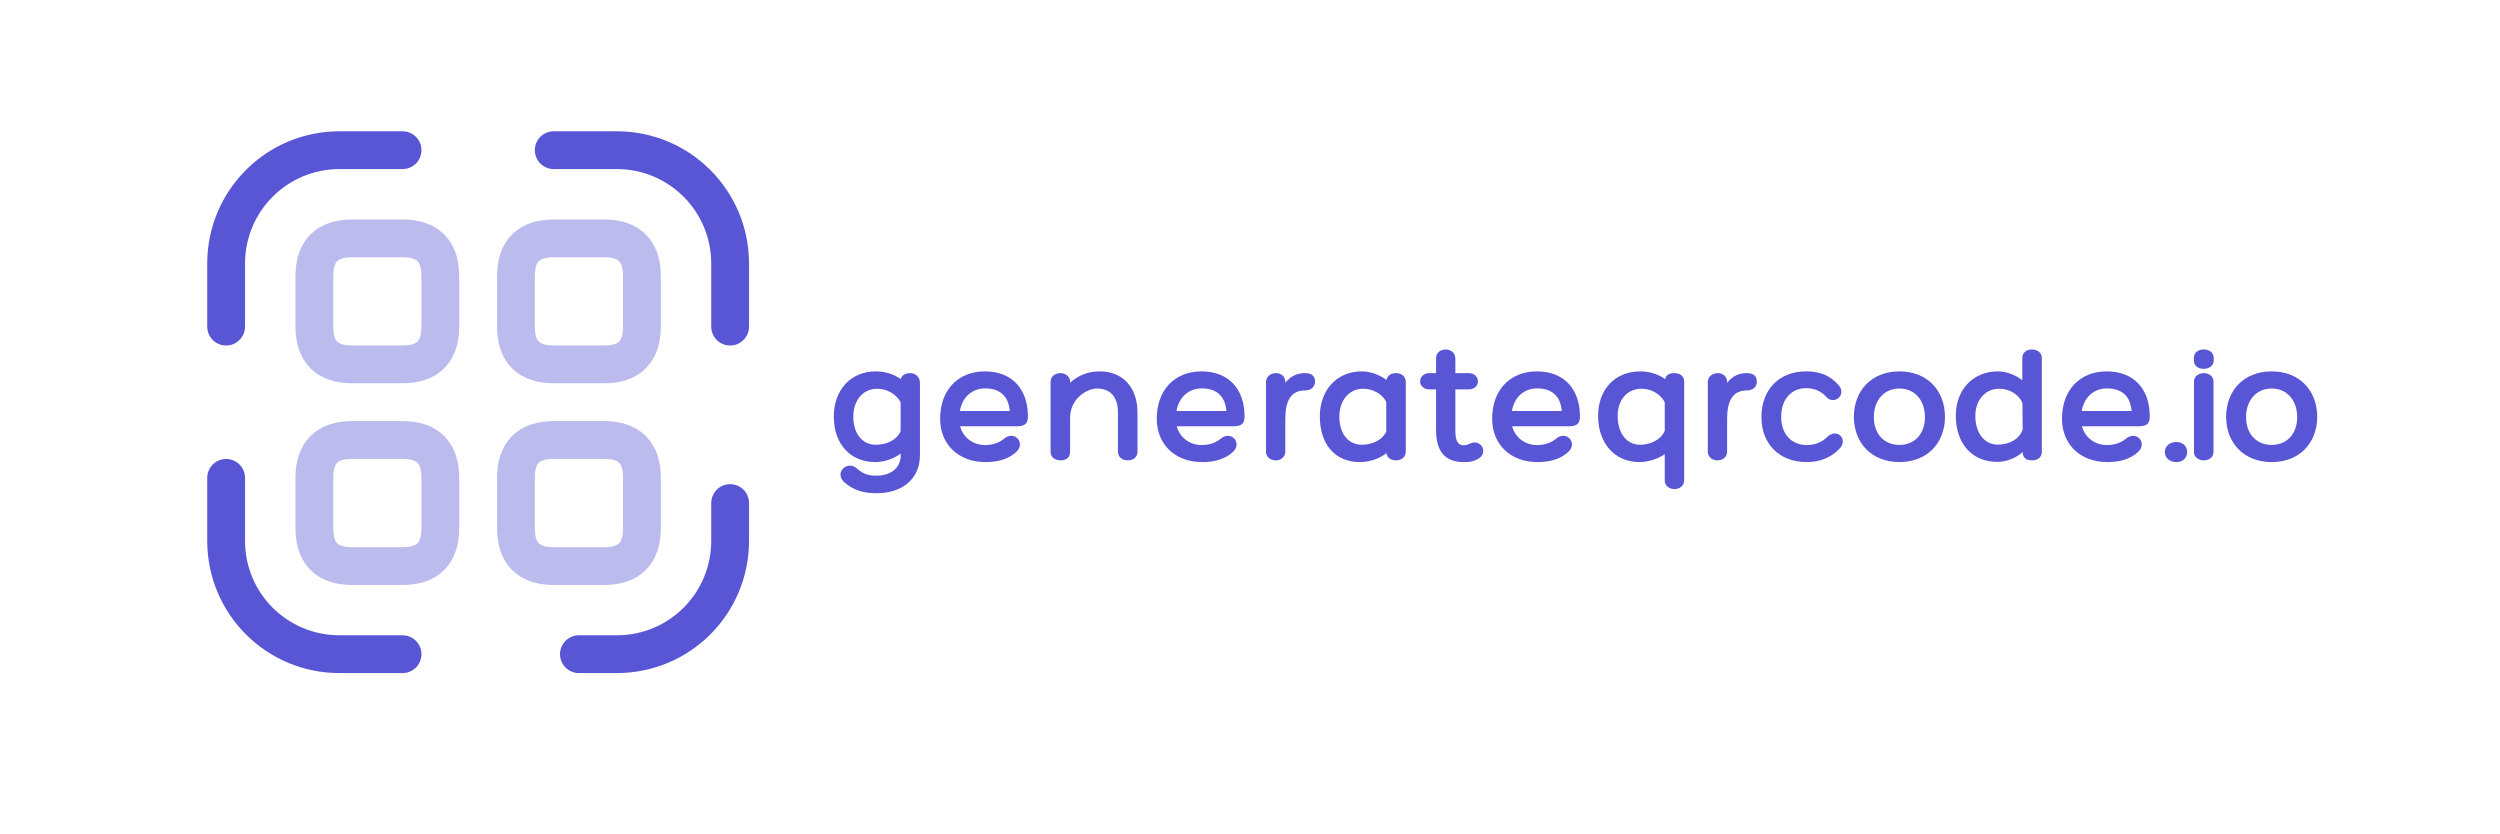
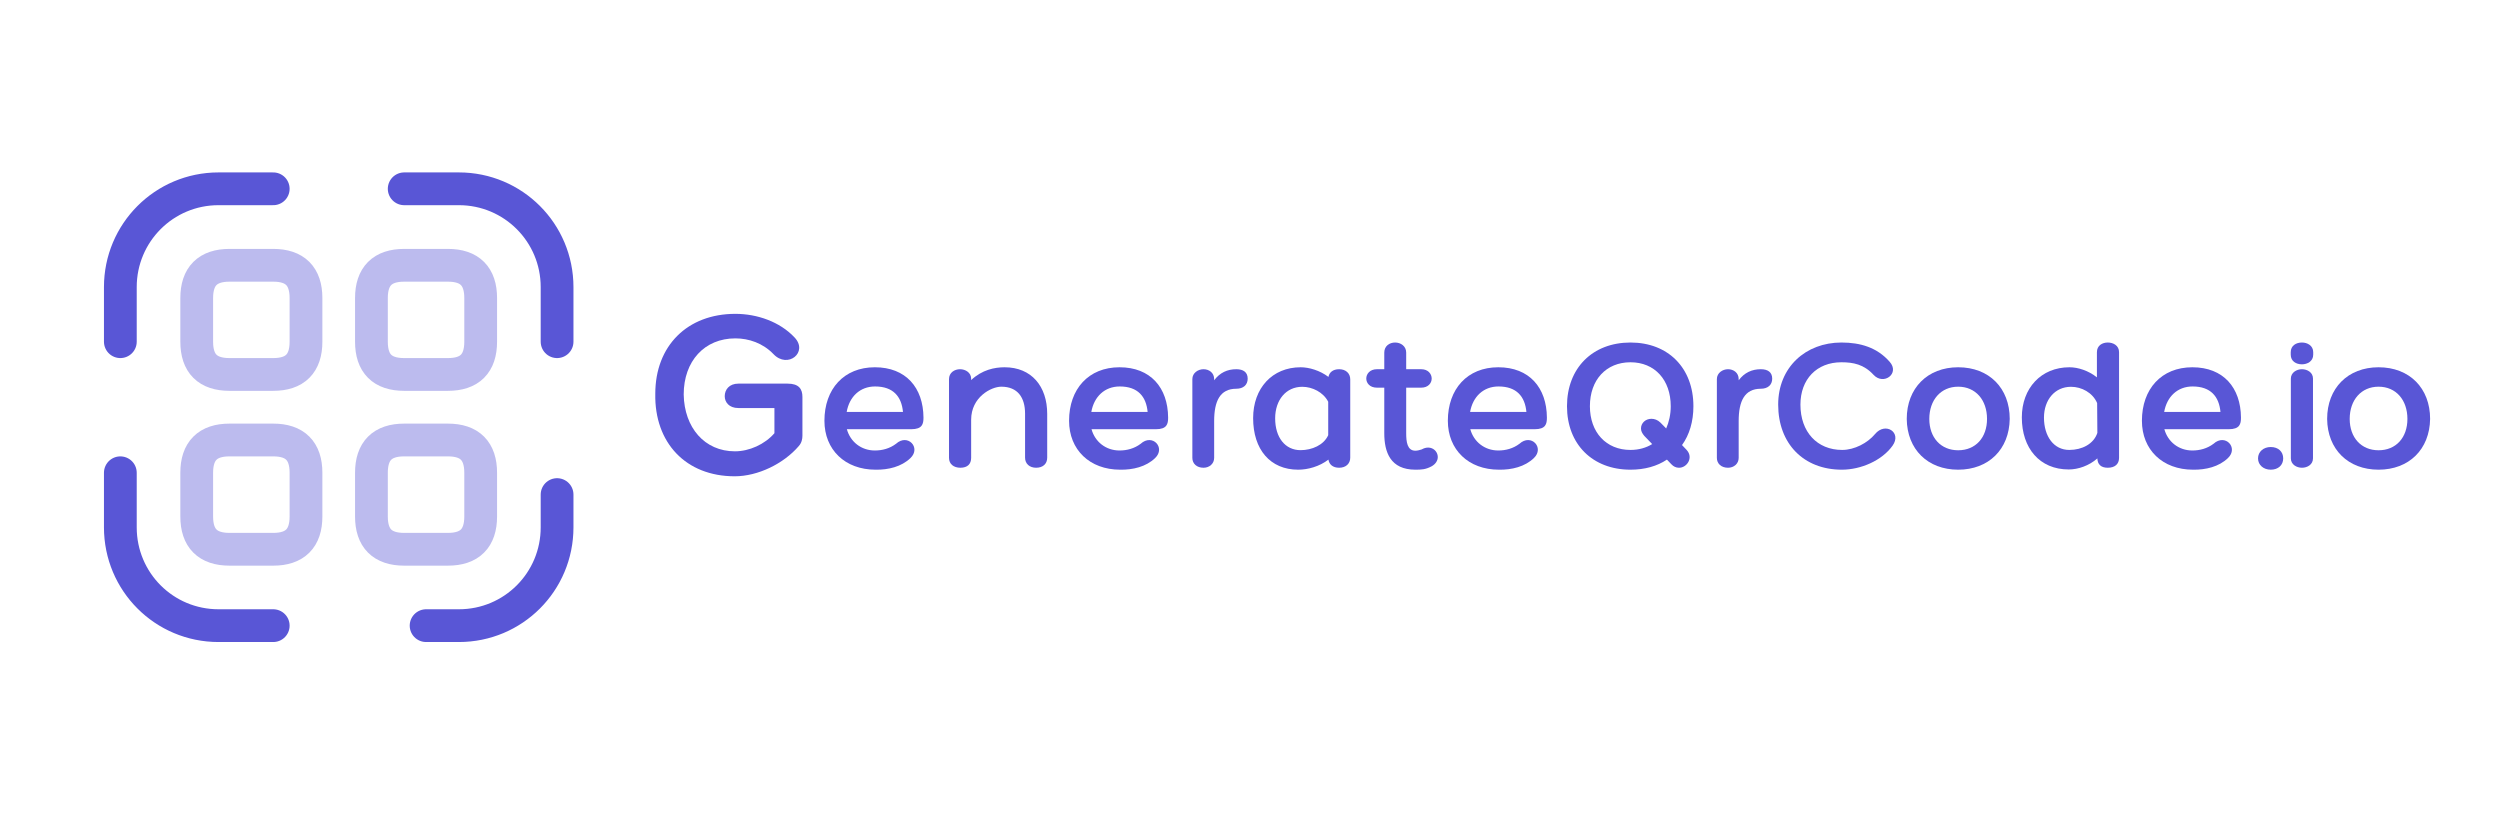
<svg xmlns="http://www.w3.org/2000/svg" width="120" zoomAndPan="magnify" viewBox="0 0 90 30" height="40" preserveAspectRatio="xMidYMid meet" version="1.0">
  <defs>
    <g />
  </defs>
-   <path stroke-linecap="round" transform="matrix(0.907258, 0, 0, 0.907258, 6.325031, 3.592744)" fill="none" stroke-linejoin="round" d="M 2.001 9 L 2.001 6.498 C 2.001 4.01 4.012 1.999 6.5 1.999 L 9.002 1.999 " stroke="#5956d6" stroke-width="1.5" stroke-opacity="1" stroke-miterlimit="4" />
-   <path stroke-linecap="round" transform="matrix(0.907258, 0, 0, 0.907258, 6.325031, 3.592744)" fill="none" stroke-linejoin="round" d="M 15 1.999 L 17.501 1.999 C 19.99 1.999 22 4.01 22 6.498 L 22 9 " stroke="#5956d6" stroke-width="1.5" stroke-opacity="1" stroke-miterlimit="4" />
-   <path stroke-linecap="round" transform="matrix(0.907258, 0, 0, 0.907258, 6.325031, 3.592744)" fill="none" stroke-linejoin="round" d="M 22 16.001 L 22 17.499 C 22 19.992 19.99 21.998 17.501 21.998 L 15.999 21.998 " stroke="#5956d6" stroke-width="1.5" stroke-opacity="1" stroke-miterlimit="4" />
-   <path stroke-linecap="round" transform="matrix(0.907258, 0, 0, 0.907258, 6.325031, 3.592744)" fill="none" stroke-linejoin="round" d="M 9.002 21.998 L 6.5 21.998 C 4.012 21.998 2.001 19.992 2.001 17.499 L 2.001 15.002 " stroke="#5956d6" stroke-width="1.5" stroke-opacity="1" stroke-miterlimit="4" />
-   <path stroke-linecap="round" transform="matrix(0.907258, 0, 0, 0.907258, 6.325031, 3.592744)" fill="none" stroke-linejoin="round" d="M 10.5 7.002 L 10.5 9 C 10.5 9.999 10.001 10.498 9.002 10.498 L 7 10.498 C 6.001 10.498 5.502 9.999 5.502 9 L 5.502 7.002 C 5.502 5.999 6.001 5.499 7 5.499 L 9.002 5.499 C 10.001 5.499 10.5 5.999 10.5 7.002 Z M 10.5 7.002 " stroke="#5956d6" stroke-width="1.5" stroke-opacity="0.4" stroke-miterlimit="4" />
-   <path stroke-linecap="round" transform="matrix(0.907258, 0, 0, 0.907258, 6.325031, 3.592744)" fill="none" stroke-linejoin="round" d="M 18.5 7.002 L 18.5 9 C 18.5 9.999 18.001 10.498 17.002 10.498 L 15 10.498 C 14.001 10.498 13.501 9.999 13.501 9 L 13.501 7.002 C 13.501 5.999 14.001 5.499 15 5.499 L 17.002 5.499 C 18.001 5.499 18.5 5.999 18.5 7.002 Z M 18.5 7.002 " stroke="#5956d6" stroke-width="1.5" stroke-opacity="0.4" stroke-miterlimit="4" />
-   <path stroke-linecap="round" transform="matrix(0.907258, 0, 0, 0.907258, 6.325031, 3.592744)" fill="none" stroke-linejoin="round" d="M 10.5 15.002 L 10.5 16.999 C 10.5 17.998 10.001 18.502 9.002 18.502 L 7 18.502 C 6.001 18.502 5.502 17.998 5.502 16.999 L 5.502 15.002 C 5.502 13.998 6.001 13.499 7 13.499 L 9.002 13.499 C 10.001 13.499 10.5 13.998 10.5 15.002 Z M 10.5 15.002 " stroke="#5956d6" stroke-width="1.5" stroke-opacity="0.4" stroke-miterlimit="4" />
-   <path stroke-linecap="round" transform="matrix(0.907258, 0, 0, 0.907258, 6.325031, 3.592744)" fill="none" stroke-linejoin="round" d="M 18.5 15.002 L 18.5 16.999 C 18.5 17.998 18.001 18.502 17.002 18.502 L 15 18.502 C 14.001 18.502 13.501 17.998 13.501 16.999 L 13.501 15.002 C 13.501 13.998 14.001 13.499 15 13.499 L 17.002 13.499 C 18.001 13.499 18.5 13.998 18.5 15.002 Z M 18.5 15.002 " stroke="#5956d6" stroke-width="1.5" stroke-opacity="0.4" stroke-miterlimit="4" />
+   <path stroke-linecap="round" transform="matrix(0.78629, 0, 0, 0.78629, 2.758063, 5.225808)" fill="none" stroke-linejoin="round" d="M 2.002 8.998 L 2.002 6.499 C 2.002 4.01 4.009 1.998 6.498 1.998 L 9.002 1.998 " stroke="#5956d6" stroke-width="1.5" stroke-opacity="1" stroke-miterlimit="4" />
+   <path stroke-linecap="round" transform="matrix(0.78629, 0, 0, 0.78629, 2.758063, 5.225808)" fill="none" stroke-linejoin="round" d="M 14.998 1.998 L 17.502 1.998 C 19.991 1.998 21.998 4.01 21.998 6.499 L 21.998 8.998 " stroke="#5956d6" stroke-width="1.5" stroke-opacity="1" stroke-miterlimit="4" />
+   <path stroke-linecap="round" transform="matrix(0.78629, 0, 0, 0.78629, 2.758063, 5.225808)" fill="none" stroke-linejoin="round" d="M 21.998 15.998 L 21.998 17.498 C 21.998 19.992 19.991 21.999 17.502 21.999 L 16.001 21.999 " stroke="#5956d6" stroke-width="1.5" stroke-opacity="1" stroke-miterlimit="4" />
+   <path stroke-linecap="round" transform="matrix(0.78629, 0, 0, 0.78629, 2.758063, 5.225808)" fill="none" stroke-linejoin="round" d="M 9.002 21.999 L 6.498 21.999 C 4.009 21.999 2.002 19.992 2.002 17.498 L 2.002 14.999 " stroke="#5956d6" stroke-width="1.5" stroke-opacity="1" stroke-miterlimit="4" />
+   <path stroke-linecap="round" transform="matrix(0.78629, 0, 0, 0.78629, 2.758063, 5.225808)" fill="none" stroke-linejoin="round" d="M 10.502 7.001 L 10.502 8.998 C 10.502 10.001 10 10.498 9.002 10.498 L 7 10.498 C 6.001 10.498 5.499 10.001 5.499 8.998 L 5.499 7.001 C 5.499 6.002 6.001 5.5 7 5.5 L 9.002 5.5 C 10 5.5 10.502 6.002 10.502 7.001 Z M 10.502 7.001 " stroke="#5956d6" stroke-width="1.5" stroke-opacity="0.4" stroke-miterlimit="4" />
+   <path stroke-linecap="round" transform="matrix(0.78629, 0, 0, 0.78629, 2.758063, 5.225808)" fill="none" stroke-linejoin="round" d="M 18.5 7.001 L 18.5 8.998 C 18.5 10.001 17.999 10.498 17 10.498 L 14.998 10.498 C 13.999 10.498 13.498 10.001 13.498 8.998 L 13.498 7.001 C 13.498 6.002 13.999 5.5 14.998 5.5 L 17 5.5 C 17.999 5.5 18.5 6.002 18.5 7.001 Z M 18.5 7.001 " stroke="#5956d6" stroke-width="1.5" stroke-opacity="0.4" stroke-miterlimit="4" />
+   <path stroke-linecap="round" transform="matrix(0.78629, 0, 0, 0.78629, 2.758063, 5.225808)" fill="none" stroke-linejoin="round" d="M 10.502 14.999 L 10.502 17.001 C 10.502 18 10 18.502 9.002 18.502 L 7 18.502 C 6.001 18.502 5.499 18 5.499 17.001 L 5.499 14.999 C 5.499 14.001 6.001 13.499 7 13.499 L 9.002 13.499 C 10 13.499 10.502 14.001 10.502 14.999 Z M 10.502 14.999 " stroke="#5956d6" stroke-width="1.5" stroke-opacity="0.4" stroke-miterlimit="4" />
+   <path stroke-linecap="round" transform="matrix(0.78629, 0, 0, 0.78629, 2.758063, 5.225808)" fill="none" stroke-linejoin="round" d="M 18.5 14.999 L 18.5 17.001 C 18.5 18 17.999 18.502 17 18.502 L 14.998 18.502 C 13.999 18.502 13.498 18 13.498 17.001 L 13.498 14.999 C 13.498 14.001 13.999 13.499 14.998 13.499 L 17 13.499 C 17.999 13.499 18.5 14.001 18.5 14.999 Z M 18.5 14.999 " stroke="#5956d6" stroke-width="1.5" stroke-opacity="0.4" stroke-miterlimit="4" />
  <g fill="#5956d6" fill-opacity="1">
-     <g transform="translate(29.87988, 16.57266)">
+     <g transform="translate(29.50326, 16.83872)">
      <g>
-         <path d="M 2.883 -3.141 C 2.703 -3.141 2.59 -3.059 2.547 -2.926 C 2.27 -3.129 1.93 -3.203 1.652 -3.203 C 0.746 -3.203 0.137 -2.535 0.137 -1.578 C 0.137 -0.586 0.734 0.062 1.629 0.062 C 1.914 0.062 2.27 -0.035 2.547 -0.246 L 2.547 -0.191 C 2.547 0.32 2.129 0.551 1.684 0.551 C 1.402 0.551 1.211 0.508 0.957 0.285 C 0.625 -0.008 0.16 0.434 0.492 0.766 C 0.828 1.078 1.203 1.184 1.684 1.184 C 2.547 1.184 3.238 0.715 3.238 -0.191 L 3.238 -2.789 C 3.238 -2.98 3.098 -3.141 2.883 -3.141 Z M 1.648 -0.562 C 1.16 -0.562 0.84 -0.961 0.84 -1.574 C 0.84 -2.16 1.184 -2.578 1.703 -2.578 C 2.031 -2.578 2.387 -2.398 2.543 -2.086 L 2.543 -1.055 C 2.414 -0.727 2.023 -0.562 1.648 -0.562 Z M 1.648 -0.562 " />
+         <path d="M 1.992 -0.621 C 1.5 -0.621 1.109 -0.934 0.984 -1.387 L 3.301 -1.387 C 3.699 -1.387 3.742 -1.574 3.742 -1.805 C 3.734 -2.883 3.109 -3.617 1.992 -3.617 C 0.879 -3.617 0.176 -2.836 0.176 -1.691 C 0.176 -0.648 0.918 0.07 2.016 0.07 C 2.473 0.078 2.949 -0.035 3.273 -0.348 C 3.664 -0.719 3.176 -1.246 2.754 -0.863 C 2.527 -0.691 2.258 -0.621 1.992 -0.621 Z M 2 -2.926 C 2.656 -2.926 2.953 -2.559 3.004 -2.008 L 0.977 -2.008 C 1.074 -2.559 1.457 -2.926 2 -2.926 Z M 2 -2.926 " />
      </g>
    </g>
  </g>
  <g fill="#5956d6" fill-opacity="1">
-     <g transform="translate(33.69271, 16.57266)">
+     <g transform="translate(33.81634, 16.83872)">
      <g>
-         <path d="M 1.766 -0.551 C 1.328 -0.551 0.98 -0.828 0.871 -1.227 L 2.926 -1.227 C 3.277 -1.227 3.312 -1.395 3.312 -1.598 C 3.309 -2.555 2.75 -3.203 1.766 -3.203 C 0.777 -3.203 0.152 -2.512 0.152 -1.5 C 0.152 -0.574 0.812 0.062 1.781 0.062 C 2.191 0.066 2.609 -0.031 2.898 -0.309 C 3.246 -0.637 2.812 -1.105 2.438 -0.766 C 2.238 -0.609 2 -0.551 1.766 -0.551 Z M 1.77 -2.59 C 2.352 -2.59 2.617 -2.266 2.66 -1.777 L 0.863 -1.777 C 0.949 -2.266 1.289 -2.59 1.77 -2.59 Z M 1.77 -2.59 " />
+         <path d="M 2.348 -3.617 C 1.992 -3.617 1.539 -3.527 1.145 -3.156 L 1.145 -3.207 C 1.145 -3.422 0.941 -3.547 0.746 -3.547 C 0.543 -3.547 0.348 -3.422 0.348 -3.191 L 0.348 -0.355 C 0.348 -0.133 0.516 0 0.758 0 C 1.012 0 1.145 -0.133 1.145 -0.355 L 1.145 -1.727 C 1.145 -2.543 1.867 -2.918 2.23 -2.918 C 2.82 -2.918 3.086 -2.527 3.086 -1.949 L 3.086 -0.363 C 3.086 -0.145 3.246 0 3.484 0 C 3.734 0 3.883 -0.145 3.883 -0.363 L 3.883 -1.938 C 3.883 -2.934 3.316 -3.617 2.348 -3.617 Z M 2.348 -3.617 " />
      </g>
    </g>
  </g>
  <g fill="#5956d6" fill-opacity="1">
-     <g transform="translate(37.51171, 16.57266)">
+     <g transform="translate(38.31056, 16.83872)">
      <g>
-         <path d="M 2.078 -3.203 C 1.766 -3.203 1.363 -3.121 1.012 -2.793 L 1.012 -2.84 C 1.012 -3.027 0.832 -3.141 0.66 -3.141 C 0.48 -3.141 0.309 -3.027 0.309 -2.824 L 0.309 -0.316 C 0.309 -0.117 0.457 0 0.672 0 C 0.895 0 1.012 -0.117 1.012 -0.316 L 1.012 -1.531 C 1.012 -2.25 1.652 -2.586 1.973 -2.586 C 2.5 -2.586 2.734 -2.238 2.734 -1.727 L 2.734 -0.32 C 2.734 -0.129 2.875 0 3.086 0 C 3.309 0 3.438 -0.129 3.438 -0.32 L 3.438 -1.715 C 3.438 -2.598 2.938 -3.203 2.078 -3.203 Z M 2.078 -3.203 " />
+         <path d="M 1.992 -0.621 C 1.5 -0.621 1.109 -0.934 0.984 -1.387 L 3.301 -1.387 C 3.699 -1.387 3.742 -1.574 3.742 -1.805 C 3.734 -2.883 3.109 -3.617 1.992 -3.617 C 0.879 -3.617 0.176 -2.836 0.176 -1.691 C 0.176 -0.648 0.918 0.07 2.016 0.07 C 2.473 0.078 2.949 -0.035 3.273 -0.348 C 3.664 -0.719 3.176 -1.246 2.754 -0.863 C 2.527 -0.691 2.258 -0.621 1.992 -0.621 Z M 2 -2.926 C 2.656 -2.926 2.953 -2.559 3.004 -2.008 L 0.977 -2.008 C 1.074 -2.559 1.457 -2.926 2 -2.926 Z M 2 -2.926 " />
      </g>
    </g>
  </g>
  <g fill="#5956d6" fill-opacity="1">
-     <g transform="translate(41.49112, 16.57266)">
+     <g transform="translate(42.62364, 16.83872)">
      <g>
-         <path d="M 1.766 -0.551 C 1.328 -0.551 0.98 -0.828 0.871 -1.227 L 2.926 -1.227 C 3.277 -1.227 3.312 -1.395 3.312 -1.598 C 3.309 -2.555 2.75 -3.203 1.766 -3.203 C 0.777 -3.203 0.152 -2.512 0.152 -1.5 C 0.152 -0.574 0.812 0.062 1.781 0.062 C 2.191 0.066 2.609 -0.031 2.898 -0.309 C 3.246 -0.637 2.812 -1.105 2.438 -0.766 C 2.238 -0.609 2 -0.551 1.766 -0.551 Z M 1.77 -2.59 C 2.352 -2.59 2.617 -2.266 2.66 -1.777 L 0.863 -1.777 C 0.949 -2.266 1.289 -2.59 1.77 -2.59 Z M 1.77 -2.59 " />
+         <path d="M 1.883 -3.547 C 1.562 -3.547 1.289 -3.422 1.086 -3.148 L 1.086 -3.191 C 1.086 -3.422 0.898 -3.547 0.703 -3.547 C 0.508 -3.547 0.301 -3.414 0.301 -3.191 L 0.301 -0.355 C 0.301 -0.145 0.461 0 0.703 0 C 0.914 0 1.086 -0.145 1.086 -0.355 L 1.086 -1.68 C 1.086 -2.398 1.297 -2.844 1.883 -2.844 C 2.133 -2.844 2.293 -2.98 2.293 -3.207 C 2.293 -3.441 2.133 -3.547 1.883 -3.547 Z M 1.883 -3.547 " />
      </g>
    </g>
  </g>
  <g fill="#5956d6" fill-opacity="1">
-     <g transform="translate(45.31012, 16.57266)">
+     <g transform="translate(44.97178, 16.83872)">
      <g>
-         <path d="M 1.664 -3.141 C 1.383 -3.141 1.141 -3.027 0.961 -2.789 L 0.961 -2.824 C 0.961 -3.027 0.797 -3.141 0.625 -3.141 C 0.449 -3.141 0.266 -3.023 0.266 -2.824 L 0.266 -0.316 C 0.266 -0.129 0.406 0 0.625 0 C 0.809 0 0.961 -0.129 0.961 -0.316 L 0.961 -1.488 C 0.961 -2.121 1.148 -2.516 1.664 -2.516 C 1.887 -2.516 2.031 -2.641 2.031 -2.84 C 2.031 -3.047 1.887 -3.141 1.664 -3.141 Z M 1.664 -3.141 " />
+         <path d="M 3.238 -3.547 C 3.016 -3.547 2.883 -3.434 2.852 -3.27 C 2.543 -3.504 2.152 -3.617 1.852 -3.617 C 0.828 -3.617 0.141 -2.863 0.141 -1.785 C 0.141 -0.66 0.754 0.07 1.762 0.07 C 2.109 0.07 2.527 -0.043 2.852 -0.293 C 2.879 -0.117 3.012 0 3.238 0 C 3.477 0 3.637 -0.145 3.637 -0.363 L 3.637 -3.184 C 3.637 -3.398 3.477 -3.547 3.238 -3.547 Z M 1.848 -0.633 C 1.297 -0.633 0.934 -1.086 0.934 -1.777 C 0.934 -2.438 1.324 -2.914 1.91 -2.914 C 2.273 -2.914 2.668 -2.719 2.844 -2.375 L 2.844 -1.172 C 2.684 -0.816 2.258 -0.633 1.848 -0.633 Z M 1.848 -0.633 " />
      </g>
    </g>
  </g>
  <g fill="#5956d6" fill-opacity="1">
-     <g transform="translate(47.38928, 16.57266)">
+     <g transform="translate(49.26395, 16.83872)">
      <g>
-         <path d="M 2.867 -3.141 C 2.672 -3.141 2.555 -3.043 2.523 -2.895 C 2.25 -3.102 1.906 -3.203 1.641 -3.203 C 0.734 -3.203 0.125 -2.535 0.125 -1.578 C 0.125 -0.586 0.668 0.062 1.562 0.062 C 1.871 0.062 2.238 -0.035 2.523 -0.258 C 2.547 -0.105 2.664 0 2.867 0 C 3.078 0 3.219 -0.129 3.219 -0.32 L 3.219 -2.82 C 3.219 -3.012 3.078 -3.141 2.867 -3.141 Z M 1.637 -0.562 C 1.148 -0.562 0.828 -0.961 0.828 -1.574 C 0.828 -2.16 1.172 -2.578 1.691 -2.578 C 2.012 -2.578 2.363 -2.406 2.516 -2.105 L 2.516 -1.035 C 2.375 -0.723 2 -0.562 1.637 -0.562 Z M 1.637 -0.562 " />
+         <path d="M 1.918 -0.66 C 1.867 -0.641 1.762 -0.613 1.691 -0.613 C 1.395 -0.613 1.359 -0.934 1.359 -1.242 L 1.359 -2.883 L 1.902 -2.883 C 2.145 -2.883 2.277 -3.043 2.277 -3.211 C 2.277 -3.379 2.145 -3.547 1.902 -3.547 L 1.359 -3.547 L 1.359 -4.145 C 1.359 -4.383 1.156 -4.508 0.961 -4.508 C 0.758 -4.508 0.57 -4.383 0.57 -4.145 L 0.57 -3.547 L 0.305 -3.547 C 0.055 -3.547 -0.078 -3.379 -0.078 -3.211 C -0.078 -3.051 0.047 -2.883 0.305 -2.883 L 0.57 -2.883 L 0.57 -1.242 C 0.57 -0.562 0.789 0.07 1.691 0.07 C 1.918 0.07 2.055 0.062 2.266 -0.047 C 2.426 -0.133 2.496 -0.266 2.496 -0.383 C 2.496 -0.629 2.23 -0.836 1.918 -0.66 Z M 1.918 -0.66 " />
      </g>
    </g>
  </g>
  <g fill="#5956d6" fill-opacity="1">
-     <g transform="translate(51.18978, 16.57266)">
+     <g transform="translate(51.94655, 16.83872)">
      <g>
-         <path d="M 1.695 -0.586 C 1.652 -0.566 1.562 -0.543 1.5 -0.543 C 1.234 -0.543 1.203 -0.828 1.203 -1.098 L 1.203 -2.555 L 1.684 -2.555 C 1.898 -2.555 2.016 -2.695 2.016 -2.844 C 2.016 -2.992 1.898 -3.141 1.684 -3.141 L 1.203 -3.141 L 1.203 -3.672 C 1.203 -3.879 1.023 -3.992 0.852 -3.992 C 0.672 -3.992 0.508 -3.879 0.508 -3.672 L 0.508 -3.141 L 0.27 -3.141 C 0.051 -3.141 -0.066 -2.992 -0.066 -2.844 C -0.066 -2.703 0.043 -2.555 0.27 -2.555 L 0.508 -2.555 L 0.508 -1.098 C 0.508 -0.5 0.695 0.062 1.5 0.062 C 1.695 0.062 1.82 0.055 2.004 -0.043 C 2.148 -0.117 2.207 -0.234 2.207 -0.34 C 2.207 -0.555 1.973 -0.742 1.695 -0.586 Z M 1.695 -0.586 " />
+         <path d="M 1.992 -0.621 C 1.5 -0.621 1.109 -0.934 0.984 -1.387 L 3.301 -1.387 C 3.699 -1.387 3.742 -1.574 3.742 -1.805 C 3.734 -2.883 3.109 -3.617 1.992 -3.617 C 0.879 -3.617 0.176 -2.836 0.176 -1.691 C 0.176 -0.648 0.918 0.07 2.016 0.07 C 2.473 0.078 2.949 -0.035 3.273 -0.348 C 3.664 -0.719 3.176 -1.246 2.754 -0.863 C 2.527 -0.691 2.258 -0.621 1.992 -0.621 Z M 2 -2.926 C 2.656 -2.926 2.953 -2.559 3.004 -2.008 L 0.977 -2.008 C 1.074 -2.559 1.457 -2.926 2 -2.926 Z M 2 -2.926 " />
      </g>
    </g>
  </g>
  <g fill="#5956d6" fill-opacity="1">
-     <g transform="translate(53.56508, 16.57266)">
+     <g transform="translate(56.25962, 16.83872)">
      <g>
-         <path d="M 1.766 -0.551 C 1.328 -0.551 0.98 -0.828 0.871 -1.227 L 2.926 -1.227 C 3.277 -1.227 3.312 -1.395 3.312 -1.598 C 3.309 -2.555 2.75 -3.203 1.766 -3.203 C 0.777 -3.203 0.152 -2.512 0.152 -1.5 C 0.152 -0.574 0.812 0.062 1.781 0.062 C 2.191 0.066 2.609 -0.031 2.898 -0.309 C 3.246 -0.637 2.812 -1.105 2.438 -0.766 C 2.238 -0.609 2 -0.551 1.766 -0.551 Z M 1.77 -2.59 C 2.352 -2.59 2.617 -2.266 2.66 -1.777 L 0.863 -1.777 C 0.949 -2.266 1.289 -2.59 1.77 -2.59 Z M 1.77 -2.59 " />
+         <path d="M 4.453 -0.648 L 4.293 -0.816 C 4.559 -1.184 4.703 -1.664 4.703 -2.215 C 4.703 -3.59 3.797 -4.508 2.438 -4.508 C 1.074 -4.508 0.152 -3.59 0.152 -2.215 C 0.152 -0.844 1.074 0.07 2.438 0.07 C 2.949 0.07 3.395 -0.055 3.75 -0.293 L 3.91 -0.125 C 3.984 -0.043 4.082 0 4.18 0 C 4.465 0.008 4.723 -0.363 4.453 -0.648 Z M 2.438 -0.641 C 1.562 -0.641 0.977 -1.273 0.977 -2.215 C 0.977 -3.164 1.562 -3.797 2.438 -3.797 C 3.309 -3.797 3.887 -3.164 3.887 -2.215 C 3.887 -1.918 3.824 -1.645 3.723 -1.414 L 3.512 -1.629 C 3.414 -1.723 3.301 -1.762 3.191 -1.762 C 2.98 -1.762 2.816 -1.609 2.816 -1.414 C 2.816 -1.324 2.855 -1.242 2.934 -1.148 L 3.219 -0.852 C 3.004 -0.719 2.738 -0.641 2.438 -0.641 Z M 2.438 -0.641 " />
      </g>
    </g>
  </g>
  <g fill="#5956d6" fill-opacity="1">
-     <g transform="translate(57.38408, 16.57266)">
+     <g transform="translate(61.50637, 16.83872)">
      <g>
-         <path d="M 2.887 -3.141 C 2.703 -3.141 2.59 -3.066 2.559 -2.926 C 2.277 -3.129 1.945 -3.203 1.664 -3.203 C 0.758 -3.203 0.148 -2.555 0.148 -1.605 C 0.148 -0.609 0.746 0.062 1.641 0.062 C 1.918 0.062 2.277 -0.035 2.547 -0.223 L 2.547 0.723 C 2.547 0.926 2.723 1.035 2.895 1.035 C 3.066 1.035 3.246 0.926 3.246 0.723 L 3.246 -2.824 C 3.246 -3.023 3.117 -3.141 2.887 -3.141 Z M 1.66 -0.562 C 1.172 -0.562 0.852 -0.98 0.852 -1.598 C 0.852 -2.184 1.195 -2.578 1.715 -2.578 C 2.043 -2.578 2.395 -2.398 2.547 -2.09 L 2.547 -1.066 C 2.418 -0.746 2.035 -0.562 1.66 -0.562 Z M 1.66 -0.562 " />
+         <path d="M 1.883 -3.547 C 1.562 -3.547 1.289 -3.422 1.086 -3.148 L 1.086 -3.191 C 1.086 -3.422 0.898 -3.547 0.703 -3.547 C 0.508 -3.547 0.301 -3.414 0.301 -3.191 L 0.301 -0.355 C 0.301 -0.145 0.461 0 0.703 0 C 0.914 0 1.086 -0.145 1.086 -0.355 L 1.086 -1.68 C 1.086 -2.398 1.297 -2.844 1.883 -2.844 C 2.133 -2.844 2.293 -2.98 2.293 -3.207 C 2.293 -3.441 2.133 -3.547 1.883 -3.547 Z M 1.883 -3.547 " />
      </g>
    </g>
  </g>
  <g fill="#5956d6" fill-opacity="1">
-     <g transform="translate(61.21542, 16.57266)">
+     <g transform="translate(63.85452, 16.83872)">
      <g>
-         <path d="M 1.664 -3.141 C 1.383 -3.141 1.141 -3.027 0.961 -2.789 L 0.961 -2.824 C 0.961 -3.027 0.797 -3.141 0.625 -3.141 C 0.449 -3.141 0.266 -3.023 0.266 -2.824 L 0.266 -0.316 C 0.266 -0.129 0.406 0 0.625 0 C 0.809 0 0.961 -0.129 0.961 -0.316 L 0.961 -1.488 C 0.961 -2.121 1.148 -2.516 1.664 -2.516 C 1.887 -2.516 2.031 -2.641 2.031 -2.84 C 2.031 -3.047 1.887 -3.141 1.664 -3.141 Z M 1.664 -3.141 " />
+         <path d="M 2.438 -4.508 C 1.148 -4.508 0.16 -3.617 0.16 -2.273 C 0.16 -0.863 1.078 0.07 2.453 0.07 C 3.137 0.07 3.895 -0.258 4.277 -0.793 C 4.621 -1.27 4.02 -1.664 3.645 -1.211 C 3.379 -0.891 2.906 -0.641 2.465 -0.641 C 1.562 -0.641 0.961 -1.289 0.961 -2.273 C 0.961 -3.184 1.547 -3.797 2.434 -3.797 C 2.863 -3.797 3.246 -3.723 3.594 -3.344 C 3.957 -2.953 4.551 -3.395 4.172 -3.816 C 3.723 -4.328 3.121 -4.508 2.438 -4.508 Z M 2.438 -4.508 " />
      </g>
    </g>
  </g>
  <g fill="#5956d6" fill-opacity="1">
-     <g transform="translate(63.29458, 16.57266)">
+     <g transform="translate(68.50204, 16.83872)">
      <g>
-         <path d="M 2.438 -2.297 C 2.723 -1.961 3.203 -2.355 2.898 -2.703 C 2.566 -3.086 2.18 -3.203 1.727 -3.203 C 0.758 -3.203 0.117 -2.555 0.117 -1.555 C 0.117 -0.586 0.766 0.062 1.746 0.062 C 2.191 0.062 2.621 -0.082 2.941 -0.434 C 3.25 -0.77 2.824 -1.191 2.469 -0.828 C 2.27 -0.629 2 -0.551 1.754 -0.551 C 1.195 -0.551 0.828 -0.949 0.828 -1.562 C 0.828 -2.191 1.184 -2.598 1.727 -2.598 C 1.973 -2.598 2.246 -2.516 2.438 -2.297 Z M 2.438 -2.297 " />
+         <path d="M 1.992 -3.617 C 0.887 -3.617 0.141 -2.863 0.141 -1.758 C 0.152 -0.66 0.898 0.07 1.992 0.07 C 3.086 0.07 3.832 -0.66 3.848 -1.758 C 3.848 -2.863 3.109 -3.617 1.992 -3.617 Z M 1.992 -0.629 C 1.367 -0.629 0.953 -1.086 0.953 -1.758 C 0.953 -2.438 1.367 -2.918 1.992 -2.918 C 2.621 -2.918 3.031 -2.438 3.031 -1.758 C 3.031 -1.086 2.621 -0.629 1.992 -0.629 Z M 1.992 -0.629 " />
      </g>
    </g>
  </g>
  <g fill="#5956d6" fill-opacity="1">
-     <g transform="translate(66.61384, 16.57266)">
+     <g transform="translate(72.63395, 16.83872)">
      <g>
-         <path d="M 1.766 -3.203 C 0.785 -3.203 0.125 -2.535 0.125 -1.555 C 0.137 -0.586 0.797 0.062 1.766 0.062 C 2.734 0.062 3.395 -0.586 3.406 -1.555 C 3.406 -2.535 2.75 -3.203 1.766 -3.203 Z M 1.766 -0.555 C 1.211 -0.555 0.844 -0.961 0.844 -1.555 C 0.844 -2.16 1.211 -2.586 1.766 -2.586 C 2.32 -2.586 2.684 -2.16 2.684 -1.555 C 2.684 -0.961 2.32 -0.555 1.766 -0.555 Z M 1.766 -0.555 " />
+         <path d="M 3.246 -4.508 C 3.051 -4.508 2.855 -4.402 2.855 -4.16 L 2.855 -3.254 C 2.551 -3.496 2.176 -3.617 1.867 -3.617 C 0.844 -3.617 0.152 -2.863 0.152 -1.812 C 0.152 -0.703 0.793 0.062 1.84 0.062 C 2.176 0.062 2.57 -0.07 2.871 -0.336 C 2.879 -0.125 2.996 0 3.246 0 C 3.504 0 3.652 -0.133 3.652 -0.355 L 3.652 -4.16 C 3.652 -4.402 3.441 -4.508 3.246 -4.508 Z M 1.859 -0.641 C 1.309 -0.641 0.949 -1.121 0.949 -1.805 C 0.949 -2.438 1.336 -2.914 1.922 -2.914 C 2.305 -2.914 2.703 -2.703 2.863 -2.328 L 2.871 -1.254 C 2.738 -0.855 2.32 -0.641 1.859 -0.641 Z M 1.859 -0.641 " />
      </g>
    </g>
  </g>
  <g fill="#5956d6" fill-opacity="1">
-     <g transform="translate(70.27242, 16.57266)">
+     <g transform="translate(76.93308, 16.83872)">
      <g>
-         <path d="M 2.875 -3.992 C 2.703 -3.992 2.531 -3.898 2.531 -3.684 L 2.531 -2.883 C 2.258 -3.098 1.926 -3.203 1.652 -3.203 C 0.746 -3.203 0.137 -2.535 0.137 -1.605 C 0.137 -0.625 0.703 0.055 1.629 0.055 C 1.926 0.055 2.277 -0.062 2.543 -0.297 C 2.547 -0.109 2.652 0 2.875 0 C 3.102 0 3.234 -0.117 3.234 -0.316 L 3.234 -3.684 C 3.234 -3.898 3.047 -3.992 2.875 -3.992 Z M 1.648 -0.566 C 1.16 -0.566 0.84 -0.992 0.84 -1.598 C 0.84 -2.16 1.184 -2.578 1.703 -2.578 C 2.043 -2.578 2.395 -2.395 2.535 -2.062 L 2.543 -1.109 C 2.426 -0.758 2.055 -0.566 1.648 -0.566 Z M 1.648 -0.566 " />
+         <path d="M 1.992 -0.621 C 1.5 -0.621 1.109 -0.934 0.984 -1.387 L 3.301 -1.387 C 3.699 -1.387 3.742 -1.574 3.742 -1.805 C 3.734 -2.883 3.109 -3.617 1.992 -3.617 C 0.879 -3.617 0.176 -2.836 0.176 -1.691 C 0.176 -0.648 0.918 0.07 2.016 0.07 C 2.473 0.078 2.949 -0.035 3.273 -0.348 C 3.664 -0.719 3.176 -1.246 2.754 -0.863 C 2.527 -0.691 2.258 -0.621 1.992 -0.621 Z M 2 -2.926 C 2.656 -2.926 2.953 -2.559 3.004 -2.008 L 0.977 -2.008 C 1.074 -2.559 1.457 -2.926 2 -2.926 Z M 2 -2.926 " />
      </g>
    </g>
  </g>
  <g fill="#5956d6" fill-opacity="1">
-     <g transform="translate(74.07908, 16.57266)">
+     <g transform="translate(81.24615, 16.83872)">
      <g>
-         <path d="M 1.766 -0.551 C 1.328 -0.551 0.98 -0.828 0.871 -1.227 L 2.926 -1.227 C 3.277 -1.227 3.312 -1.395 3.312 -1.598 C 3.309 -2.555 2.75 -3.203 1.766 -3.203 C 0.777 -3.203 0.152 -2.512 0.152 -1.5 C 0.152 -0.574 0.812 0.062 1.781 0.062 C 2.191 0.066 2.609 -0.031 2.898 -0.309 C 3.246 -0.637 2.812 -1.105 2.438 -0.766 C 2.238 -0.609 2 -0.551 1.766 -0.551 Z M 1.77 -2.59 C 2.352 -2.59 2.617 -2.266 2.66 -1.777 L 0.863 -1.777 C 0.949 -2.266 1.289 -2.59 1.77 -2.59 Z M 1.77 -2.59 " />
+         <path d="M 0.5 -0.746 C 0.242 -0.746 0.043 -0.578 0.043 -0.336 C 0.043 -0.098 0.242 0.07 0.5 0.07 C 0.773 0.07 0.949 -0.098 0.949 -0.336 C 0.949 -0.578 0.773 -0.746 0.5 -0.746 Z M 0.5 -0.746 " />
      </g>
    </g>
  </g>
  <g fill="#5956d6" fill-opacity="1">
-     <g transform="translate(77.89808, 16.57266)">
+     <g transform="translate(82.22862, 16.83872)">
      <g>
-         <path d="M 0.445 -0.66 C 0.215 -0.66 0.035 -0.512 0.035 -0.297 C 0.035 -0.086 0.215 0.062 0.445 0.062 C 0.684 0.062 0.84 -0.086 0.84 -0.297 C 0.84 -0.512 0.684 -0.66 0.445 -0.66 Z M 0.445 -0.66 " />
+         <path d="M 1.047 -4.07 L 1.047 -4.16 C 1.047 -4.398 0.836 -4.508 0.641 -4.508 C 0.434 -4.508 0.238 -4.398 0.238 -4.16 L 0.238 -4.07 C 0.238 -3.832 0.434 -3.723 0.641 -3.723 C 0.836 -3.723 1.047 -3.832 1.047 -4.07 Z M 0.242 -3.207 L 0.242 -0.34 C 0.242 -0.113 0.453 0 0.641 0 C 0.836 0 1.039 -0.113 1.039 -0.34 L 1.039 -3.211 C 1.039 -3.43 0.836 -3.547 0.641 -3.547 C 0.453 -3.547 0.242 -3.43 0.242 -3.207 Z M 0.242 -3.207 " />
      </g>
    </g>
  </g>
  <g fill="#5956d6" fill-opacity="1">
-     <g transform="translate(78.76801, 16.57266)">
+     <g transform="translate(83.63611, 16.83872)">
      <g>
-         <path d="M 0.926 -3.602 L 0.926 -3.684 C 0.926 -3.895 0.742 -3.992 0.566 -3.992 C 0.383 -3.992 0.211 -3.895 0.211 -3.684 L 0.211 -3.602 C 0.211 -3.395 0.383 -3.293 0.566 -3.293 C 0.742 -3.293 0.926 -3.395 0.926 -3.602 Z M 0.215 -2.84 L 0.215 -0.301 C 0.215 -0.098 0.402 0 0.566 0 C 0.742 0 0.918 -0.098 0.918 -0.301 L 0.918 -2.844 C 0.918 -3.035 0.742 -3.141 0.566 -3.141 C 0.402 -3.141 0.215 -3.035 0.215 -2.84 Z M 0.215 -2.84 " />
+         <path d="M 1.992 -3.617 C 0.887 -3.617 0.141 -2.863 0.141 -1.758 C 0.152 -0.66 0.898 0.07 1.992 0.07 C 3.086 0.07 3.832 -0.66 3.848 -1.758 C 3.848 -2.863 3.109 -3.617 1.992 -3.617 Z M 1.992 -0.629 C 1.367 -0.629 0.953 -1.086 0.953 -1.758 C 0.953 -2.438 1.367 -2.918 1.992 -2.918 C 2.621 -2.918 3.031 -2.438 3.031 -1.758 C 3.031 -1.086 2.621 -0.629 1.992 -0.629 Z M 1.992 -0.629 " />
      </g>
    </g>
  </g>
  <g fill="#5956d6" fill-opacity="1">
-     <g transform="translate(80.01427, 16.57266)">
+     <g transform="translate(23.42236, 17.05645)">
      <g>
-         <path d="M 1.766 -3.203 C 0.785 -3.203 0.125 -2.535 0.125 -1.555 C 0.137 -0.586 0.797 0.062 1.766 0.062 C 2.734 0.062 3.395 -0.586 3.406 -1.555 C 3.406 -2.535 2.75 -3.203 1.766 -3.203 Z M 1.766 -0.555 C 1.211 -0.555 0.844 -0.961 0.844 -1.555 C 0.844 -2.16 1.211 -2.586 1.766 -2.586 C 2.32 -2.586 2.684 -2.16 2.684 -1.555 C 2.684 -0.961 2.32 -0.555 1.766 -0.555 Z M 1.766 -0.555 " />
+         <path d="M 5.465 -1.371 L 5.465 -2.766 C 5.465 -3.051 5.34 -3.246 4.93 -3.246 L 3.16 -3.246 C 2.828 -3.246 2.668 -3.027 2.668 -2.793 C 2.668 -2.582 2.82 -2.367 3.16 -2.367 L 4.457 -2.367 L 4.457 -1.461 C 4.109 -1.059 3.551 -0.809 3.035 -0.809 C 1.941 -0.809 1.211 -1.664 1.191 -2.855 C 1.191 -4.059 1.941 -4.875 3.051 -4.875 C 3.531 -4.875 4.039 -4.707 4.422 -4.309 C 4.938 -3.766 5.688 -4.379 5.18 -4.91 C 4.652 -5.473 3.836 -5.758 3.051 -5.758 C 1.324 -5.758 0.168 -4.609 0.168 -2.883 C 0.133 -1.113 1.273 0.09 3.027 0.09 C 3.863 0.09 4.789 -0.363 5.332 -0.996 C 5.438 -1.113 5.465 -1.254 5.465 -1.371 Z M 5.465 -1.371 " />
      </g>
    </g>
  </g>
</svg>
